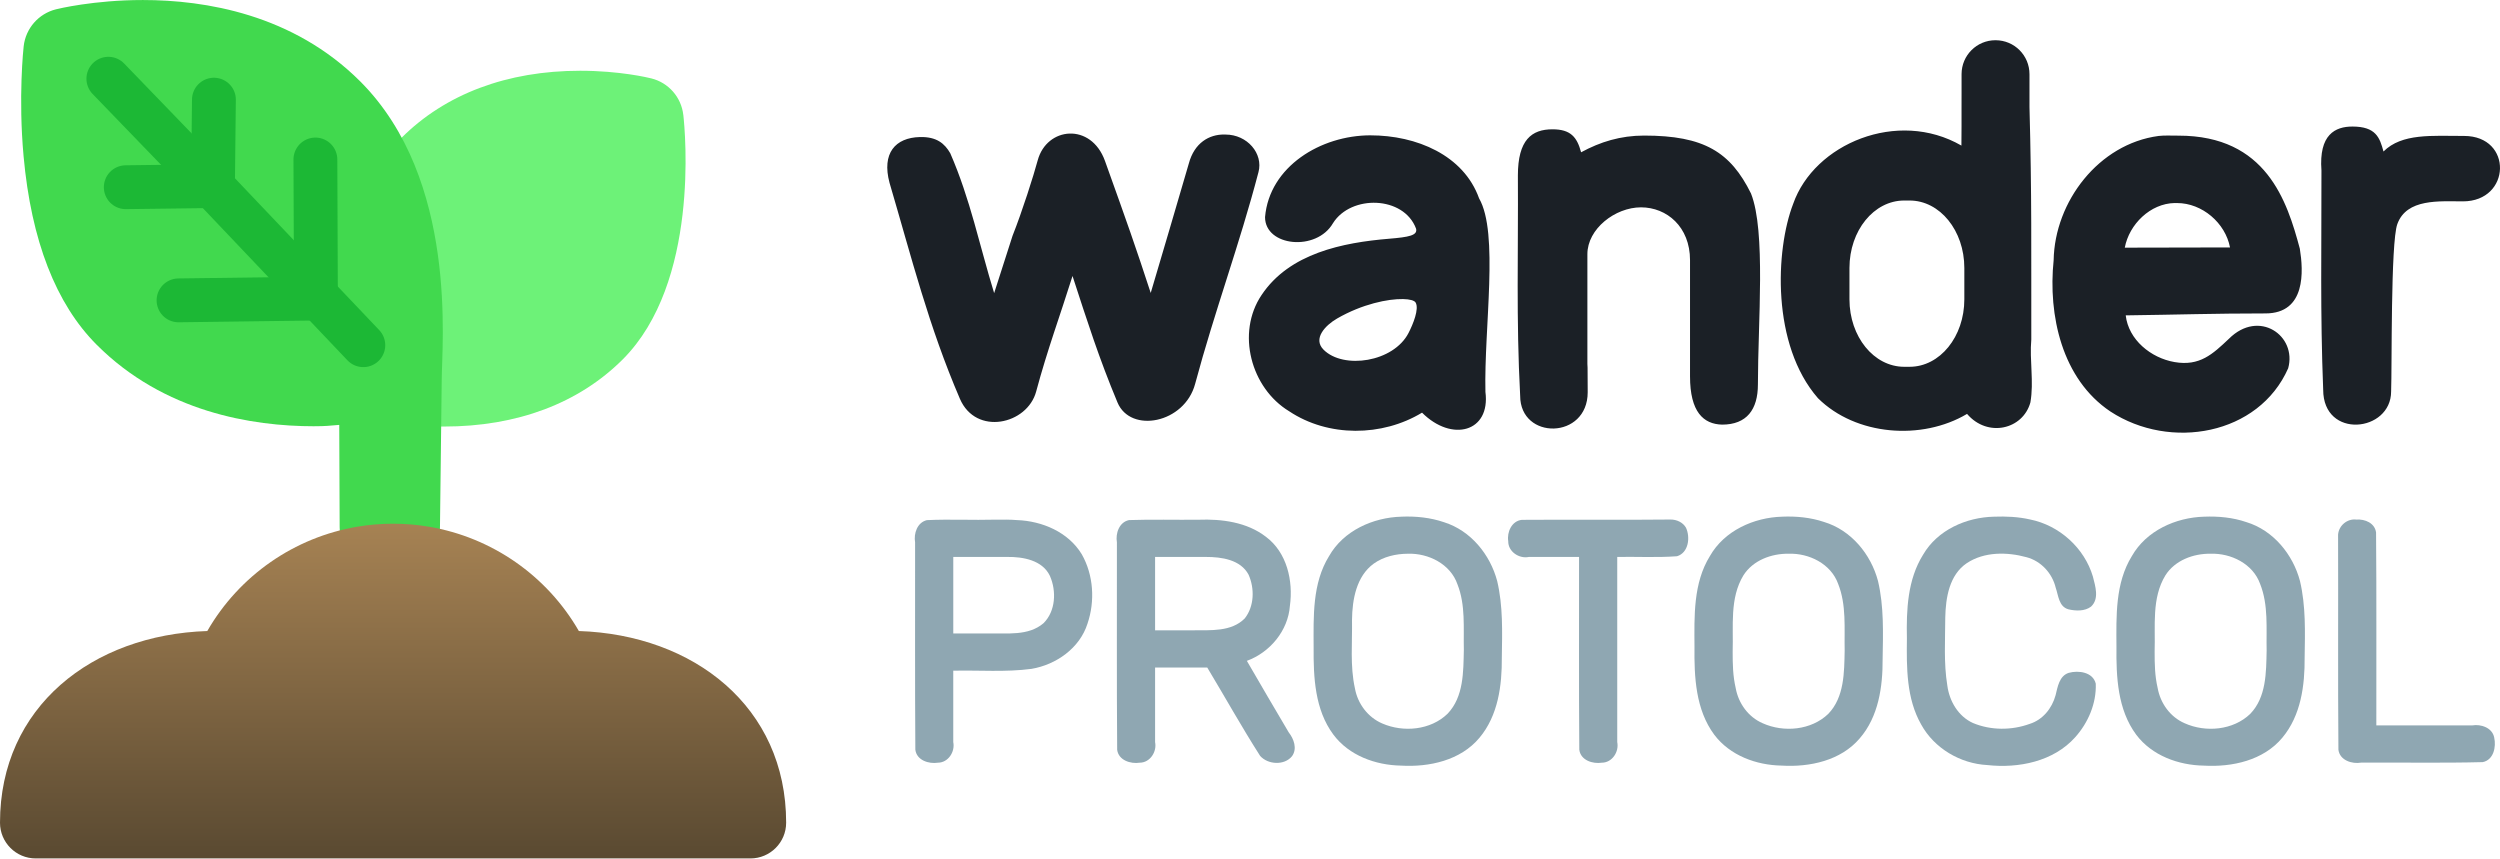
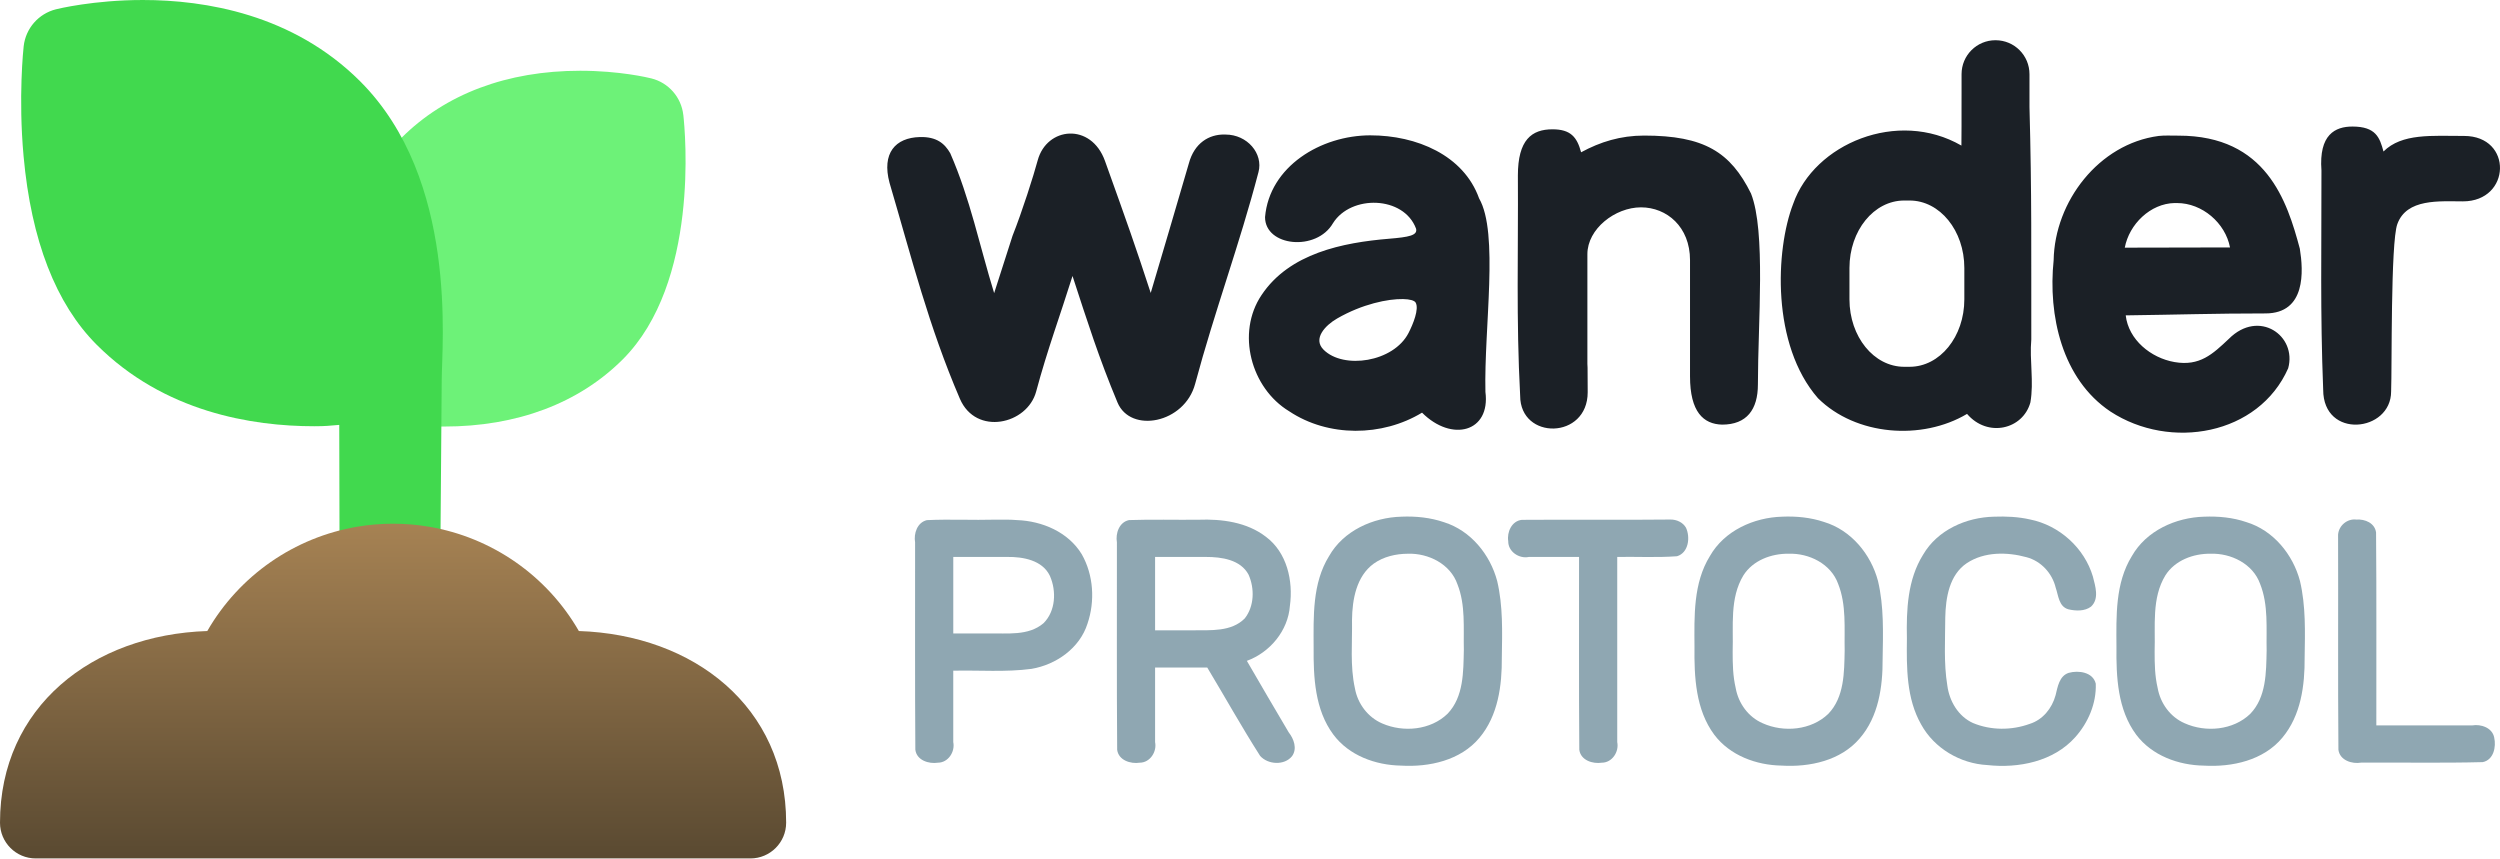
<svg xmlns="http://www.w3.org/2000/svg" xmlns:xlink="http://www.w3.org/1999/xlink" width="1140.476" height="391.606" viewBox="0 0 301.751 103.612" version="1.1" id="svg5" xml:space="preserve">
  <defs id="defs2">
    <linearGradient id="linearGradient7354">
      <stop style="stop-color:#594931;stop-opacity:1;" offset="0" id="stop7350" />
      <stop style="stop-color:#a68253;stop-opacity:1;" offset="1" id="stop7352" />
    </linearGradient>
    <rect x="2091.064" y="-2056.824" width="1310.962" height="319.067" id="rect38373" />
    <rect x="3177.661" y="-1000.134" width="232.288" height="152.893" id="rect38367" />
    <rect x="707.521" y="-1591.577" width="40.691" height="14.378" id="rect36612" />
    <linearGradient id="linearGradient53173">
      <stop style="stop-color:#171a1c;stop-opacity:1;" offset="0" id="stop53169" />
      <stop style="stop-color:#000000;stop-opacity:0;" offset="1" id="stop53171" />
    </linearGradient>
    <linearGradient id="linearGradient19172">
      <stop style="stop-color:#000000;stop-opacity:1;" offset="0" id="stop38996" />
      <stop style="stop-color:#000000;stop-opacity:0;" offset="1" id="stop38998" />
    </linearGradient>
    <rect x="1271.975" y="917.758" width="1512.888" height="519.16" id="rect36172" />
    <linearGradient id="linearGradient19172-1">
      <stop style="stop-color:#000000;stop-opacity:1;" offset="0" id="stop19168" />
      <stop style="stop-color:#000000;stop-opacity:0;" offset="1" id="stop19170" />
    </linearGradient>
    <linearGradient id="linear-gradient" x1="0.386" y1="0.356" x2="0.59" y2="0.614" gradientUnits="objectBoundingBox">
      <stop offset="0" stop-color="#face00" id="stop4419" />
      <stop offset="1" stop-color="#f68600" id="stop4421" />
    </linearGradient>
    <linearGradient id="linear-gradient-2" x1="481.19" y1="243.453" x2="513.02" y2="270.563" xlink:href="#linear-gradient" gradientTransform="scale(1.000104,0.9998958)" gradientUnits="userSpaceOnUse" />
    <style id="style5220">.cls-1{fill:#c8c2e9;}.cls-2{fill:#dfdafd;}.cls-3{fill:#b9b1e0;}.cls-4{fill:#4d4c78;}.cls-5{fill:#67baeb;}.cls-6{fill:#de3226;}.cls-7{fill:#231f20;}.cls-8{fill:#f4c23f;}.cls-9{fill:#46a1f8;}.cls-10{fill:#b11a31;}.cls-11{fill:#f4a93f;}.cls-12{fill:#8a87b2;}.cls-13{fill:#83d0fb;}.cls-14{fill:#fad564;}.cls-15{fill:#f44533;}</style>
    <linearGradient xlink:href="#linearGradient53173" id="linearGradient47963" gradientUnits="userSpaceOnUse" gradientTransform="matrix(0.3033453,0,0,0.3033453,-11.87411,-4.869496)" x1="406.542" y1="159.735" x2="352.82" y2="159.735" />
    <linearGradient xlink:href="#linearGradient7354" id="linearGradient7356" x1="252.716" y1="509.698" x2="252.716" y2="312.831" gradientUnits="userSpaceOnUse" gradientTransform="matrix(1.068642,0,0,1.068642,-21.21297,-4.401201)" />
  </defs>
-   <g id="layer1" transform="translate(9.322327,260.873)">
-     <g aria-label="protocol" id="text3255" style="font-weight:300;font-size:50.058px;font-family:Rubik;-inkscape-font-specification:'Rubik Light';fill:#8fa7b2;fill-opacity:1;stroke-width:0;stroke-linecap:round;stroke-linejoin:round;paint-order:stroke fill markers" transform="matrix(1.022358,0,0,1.022358,3.251103,3.903337)">
+   <g id="layer1" transform="translate(-366.9069,364.6042)">
+     <g aria-label="protocol" id="text3255" style="font-weight:300;font-size:50.058px;font-family:Rubik;-inkscape-font-specification:'Rubik Light';fill:#8fa7b2;fill-opacity:1;stroke-width:0;stroke-linecap:round;stroke-linejoin:round;paint-order:stroke fill markers" transform="matrix(1.022358,0,0,1.022358,379.4803,-99.8278)">
      <g aria-label="PROTOCOL" id="text3550" style="font-size:37.943px;fill:#8fa7b2;fill-opacity:1" transform="translate(-1.067758,-113.8167)">
        <path id="path3552" d="m 106.308,-83.819 c -2.701,0.076 -5.412,-0.071 -8.107,0.057 -1.144,0.268 -1.574,1.578 -1.395,2.626 0.009,8.158 -0.027,16.319 0.029,24.475 0.15,1.251 1.586,1.707 2.672,1.535 1.213,-0.006 2.041,-1.299 1.805,-2.43 0,-2.81 0,-5.621 0,-8.431 3.079,-0.07 6.181,0.191 9.242,-0.217 2.917,-0.496 5.693,-2.447 6.608,-5.345 0.903,-2.651 0.715,-5.729 -0.675,-8.178 -1.585,-2.625 -4.676,-3.933 -7.649,-4.04 -0.841,-0.069 -1.687,-0.057 -2.53,-0.052 z m 1.393,4.402 c 1.852,-0.022 4.14,0.379 5.02,2.236 0.792,1.784 0.685,4.169 -0.757,5.591 -1.793,1.53 -4.305,1.156 -6.48,1.21 -1.39,0.003 -2.78,0.002 -4.17,0.002 1e-5,-3.013 0,-6.026 0,-9.039 2.13,0 4.259,0 6.389,0 z" style="fill:#8fa7b2;fill-opacity:1" />
        <path id="path3554" d="m 130.267,-83.809 c -2.733,0.029 -5.475,-0.053 -8.203,0.041 -1.166,0.242 -1.612,1.574 -1.432,2.632 0.011,8.161 -0.032,16.325 0.031,24.485 0.162,1.245 1.588,1.695 2.672,1.525 1.212,-0.007 2.041,-1.298 1.805,-2.43 0,-2.936 0,-5.872 0,-8.808 2.052,0 4.104,0 6.156,0 2.088,3.473 4.063,7.02 6.243,10.433 0.917,1.046 2.875,1.153 3.769,0.037 0.641,-0.89 0.213,-2.043 -0.396,-2.819 -1.648,-2.811 -3.316,-5.61 -4.938,-8.436 2.73,-0.995 4.87,-3.564 5.083,-6.501 0.405,-2.938 -0.345,-6.292 -2.829,-8.144 -2.247,-1.736 -5.204,-2.118 -7.961,-2.016 z m 0.885,4.393 c 1.826,-9.42e-4 4.079,0.308 5.026,2.095 0.726,1.628 0.678,3.739 -0.456,5.167 -1.581,1.59 -4.005,1.375 -6.06,1.399 -1.507,0.003 -3.015,3.8e-4 -4.522,-3.29e-4 0,-2.887 0,-5.773 0,-8.66 2.004,0 4.008,0 6.012,0 z" style="fill:#8fa7b2;fill-opacity:1" />
        <path id="path3556" d="m 154.214,-84.17 c -3.352,0.093 -6.835,1.653 -8.536,4.657 -1.989,3.211 -1.83,7.136 -1.821,10.767 -0.027,3.527 0.139,7.356 2.328,10.3 1.842,2.476 4.984,3.615 7.99,3.665 3.337,0.198 7.033,-0.612 9.263,-3.288 2.2,-2.62 2.665,-6.179 2.638,-9.486 0.047,-3.01 0.15,-6.076 -0.55,-9.024 -0.832,-3.127 -3.122,-5.948 -6.27,-6.936 -1.618,-0.554 -3.341,-0.727 -5.043,-0.656 z m 0.768,4.375 c 2.425,-0.082 5.035,1.215 5.857,3.613 0.971,2.453 0.692,5.15 0.753,7.729 -0.059,2.586 -0.006,5.55 -1.924,7.55 -1.993,1.939 -5.224,2.233 -7.709,1.147 -1.7,-0.727 -2.9,-2.333 -3.225,-4.14 -0.59,-2.658 -0.298,-5.403 -0.345,-8.102 0.032,-2.392 0.506,-5.133 2.569,-6.633 1.163,-0.829 2.613,-1.157 4.024,-1.164 z" style="fill:#8fa7b2;fill-opacity:1" />
        <path id="path3558" d="m 185.987,-83.833 c -5.848,0.063 -11.701,-0.007 -17.549,0.037 -1.19,0.125 -1.776,1.445 -1.605,2.518 -0.023,1.235 1.287,2.108 2.442,1.861 1.973,0 3.946,0 5.919,0 0.01,7.587 -0.031,15.176 0.029,22.762 0.157,1.248 1.588,1.7 2.672,1.529 1.213,-0.007 2.042,-1.298 1.807,-2.43 0,-7.288 0,-14.575 0,-21.863 2.351,-0.037 4.716,0.092 7.059,-0.08 1.369,-0.417 1.584,-2.233 1.057,-3.369 -0.364,-0.638 -1.114,-0.973 -1.83,-0.965 z" style="fill:#8fa7b2;fill-opacity:1" />
        <path id="path3560" d="m 199.175,-84.17 c -3.352,0.093 -6.831,1.655 -8.535,4.654 -1.973,3.194 -1.839,7.091 -1.818,10.703 -0.04,3.557 0.13,7.419 2.337,10.389 1.845,2.447 4.955,3.592 7.946,3.641 3.314,0.202 6.985,-0.581 9.224,-3.214 2.217,-2.557 2.723,-6.084 2.704,-9.355 0.054,-3.077 0.166,-6.212 -0.546,-9.227 -0.836,-3.161 -3.174,-6.005 -6.365,-6.965 -1.588,-0.535 -3.279,-0.696 -4.947,-0.627 z m 0.758,4.375 c 2.405,-0.085 4.993,1.183 5.844,3.545 1.002,2.504 0.72,5.261 0.775,7.897 -0.053,2.561 -0.032,5.495 -1.937,7.465 -2.008,1.935 -5.257,2.223 -7.74,1.107 -1.697,-0.731 -2.867,-2.353 -3.187,-4.153 -0.336,-1.448 -0.359,-2.788 -0.359,-4.318 0.1,-3.007 -0.37,-6.294 1.27,-8.991 1.124,-1.776 3.303,-2.581 5.334,-2.553 z" style="fill:#8fa7b2;fill-opacity:1" />
        <path id="path3562" d="m 224.179,-84.169 c -3.276,0.07 -6.673,1.572 -8.365,4.484 -1.844,2.942 -1.985,6.533 -1.914,9.903 -0.04,3.434 -0.068,7.08 1.689,10.155 1.548,2.815 4.623,4.616 7.81,4.782 3.688,0.407 7.814,-0.418 10.375,-3.291 1.531,-1.711 2.511,-4.004 2.423,-6.315 -0.324,-1.375 -2.042,-1.603 -3.197,-1.28 -1.118,0.368 -1.304,1.664 -1.548,2.646 -0.418,1.532 -1.508,2.898 -3.059,3.379 -2.133,0.779 -4.599,0.775 -6.698,-0.106 -1.738,-0.791 -2.782,-2.582 -3.024,-4.428 -0.434,-2.656 -0.248,-5.363 -0.241,-8.043 0.05,-2.315 0.472,-5.014 2.55,-6.406 2.057,-1.357 4.742,-1.327 7.045,-0.696 1.714,0.455 3.033,1.892 3.443,3.604 0.322,0.922 0.365,2.224 1.488,2.545 0.869,0.205 1.943,0.25 2.685,-0.317 0.996,-0.928 0.5,-2.416 0.217,-3.547 -1.003,-3.384 -3.963,-6.048 -7.418,-6.741 -1.394,-0.319 -2.835,-0.38 -4.26,-0.329 z" style="fill:#8fa7b2;fill-opacity:1" />
        <path id="path3564" d="m 248.993,-84.17 c -3.352,0.093 -6.831,1.654 -8.535,4.654 -1.972,3.194 -1.838,7.091 -1.818,10.703 -0.037,3.557 0.129,7.419 2.337,10.389 1.853,2.46 4.982,3.598 7.985,3.645 3.336,0.193 7.033,-0.615 9.259,-3.293 2.196,-2.62 2.664,-6.177 2.636,-9.482 0.049,-3.008 0.145,-6.072 -0.55,-9.02 -0.834,-3.149 -3.155,-5.992 -6.334,-6.956 -1.596,-0.548 -3.302,-0.705 -4.981,-0.64 z m 0.758,4.375 c 2.409,-0.083 5.003,1.187 5.848,3.558 0.999,2.5 0.715,5.253 0.771,7.884 -0.055,2.562 -0.03,5.495 -1.937,7.465 -2.008,1.935 -5.257,2.223 -7.74,1.107 -1.697,-0.731 -2.866,-2.353 -3.187,-4.153 -0.336,-1.448 -0.359,-2.788 -0.359,-4.318 0.101,-3.008 -0.372,-6.299 1.274,-8.995 1.125,-1.773 3.301,-2.578 5.33,-2.549 z" style="fill:#8fa7b2;fill-opacity:1" />
        <path id="path3566" d="m 266.964,-83.829 c -1.075,-0.133 -2.077,0.707 -2.159,1.779 0.03,8.46 -0.03,16.936 0.04,25.399 0.163,1.248 1.6,1.706 2.688,1.517 4.781,-0.032 9.571,0.068 14.347,-0.059 1.289,-0.255 1.608,-1.802 1.355,-2.908 -0.228,-1.155 -1.558,-1.606 -2.603,-1.425 -3.77,0 -7.541,0 -11.311,0 -0.011,-7.59 0.033,-15.184 -0.031,-22.771 -0.143,-1.124 -1.312,-1.608 -2.326,-1.531 z" style="fill:#8fa7b2;fill-opacity:1" />
      </g>
    </g>
    <text xml:space="preserve" style="font-size:3.175px;font-family:Rubik;-inkscape-font-specification:Rubik;opacity:0.356;fill:#eff5fa;fill-opacity:1;stroke-width:0.265" x="53.013" y="-247.32" id="text11518">
      <tspan id="tspan11516" style="stroke-width:0.265" x="53.013" y="-247.32" />
    </text>
    <text xml:space="preserve" style="font-size:3.175px;font-family:Rubik;-inkscape-font-specification:Rubik;opacity:0.356;fill:#eff5fa;fill-opacity:1;stroke-width:0.265" x="-63.762" y="-264.613" id="text11522">
      <tspan id="tspan11520" style="stroke-width:0.265" x="-63.762" y="-264.613" />
    </text>
    <text xml:space="preserve" transform="scale(0.2645833)" id="text36170" style="font-style:normal;font-variant:normal;font-weight:bold;font-stretch:normal;font-size:85.333px;font-family:Rubik;-inkscape-font-specification:'Rubik Bold';white-space:pre;shape-inside:url(#rect36172);display:inline;opacity:1;fill:#eff5fa;fill-opacity:1;stroke:#000000;stroke-width:100;stroke-linecap:round;stroke-linejoin:round;stroke-dasharray:none;stroke-dashoffset:0;stroke-opacity:1;paint-order:stroke fill markers" />
    <g id="g54440" transform="matrix(0.9069504,0,0,0.9069504,0.4399445,-18.76207)" />
-     <g id="g8743" transform="matrix(2.326226,0,0,2.326226,-48.91578,-269.0449)">
+     <g id="g8743" transform="matrix(2.326226,0,0,2.326226,327.3134,-372.776)">
      <path style="fill:#6df278;fill-opacity:1;stroke-width:0.104" d="M 52.475,9.478 C 52.373,8.561 51.712,7.804 50.817,7.581 50.655,7.54 49.172,7.184 47.124,7.184 c -3.789,0 -6.997,1.206 -9.278,3.487 -0.34,0.34 -0.779,0.83 -1.07,1.21 -2.656,5.07 -2.775,6.959 -2.06,12.536 l 4.389,1.202 c 0.3,0.016 0.618,0.026 0.951,0.026 h 6.24e-4 c 3.788,0 6.996,-1.205 9.277,-3.486 3.981,-3.981 3.24,-11.801 3.143,-12.679 z" id="path2058" />
-       <path style="fill:#41d94e;fill-opacity:1;stroke-width:0.096" d="m 33.32,25.629 c 0.626,0 0.775,-0.028 1.303,-0.07 l 0.021,5.299 c 0,3.792 5.206,3.784 5.206,-0.054 l 0.09,-7.573 c 0,-1.816 0.87,-10.395 -4.228,-15.494 -3.491,-3.49 -8.059,-4.223 -11.277,-4.223 -2.553,0 -4.432,0.462 -4.51,0.482 -0.905,0.226 -1.573,0.991 -1.676,1.918 -0.012,0.106 -0.284,2.625 -0.005,5.706 0.397,4.371 1.675,7.664 3.799,9.787 3.49,3.49 8.059,4.223 11.277,4.223 z" id="path13826" />
-       <path style="fill:none;fill-opacity:1;stroke:#1cb835;stroke-width:2.275;stroke-linecap:round;stroke-linejoin:round;stroke-dasharray:none;stroke-opacity:1;paint-order:stroke fill markers" d="M 35.872,21.424 28.212,13.363 22.643,7.598" id="path20134" />
-       <path style="fill:none;fill-opacity:1;stroke:#1cb835;stroke-width:2.275;stroke-linecap:round;stroke-linejoin:round;stroke-dasharray:none;stroke-opacity:1;paint-order:stroke fill markers" d="m 33.385,11.789 0.028,7.215 -7.129,0.094" id="path20142" />
-       <path style="fill:none;fill-opacity:1;stroke:#1cb835;stroke-width:2.275;stroke-linecap:round;stroke-linejoin:round;stroke-dasharray:none;stroke-opacity:1;paint-order:stroke fill markers" d="m 28.12,8.684 -0.049,4.485 -4.525,0.058" id="path20144" />
+       <path style="fill:#41d94e;fill-opacity:1;stroke-width:0.096" d="m 33.32,25.629 c 0.626,0 0.775,-0.028 1.303,-0.07 l 0.021,9.193 c 0,3.792 5.206,3.784 5.206,-0.054 l 0.09,-11.468 c 0,-1.816 0.87,-10.395 -4.228,-15.494 -3.491,-3.49 -8.059,-4.223 -11.277,-4.223 -2.553,0 -4.432,0.462 -4.51,0.482 -0.905,0.226 -1.573,0.991 -1.676,1.918 -0.012,0.106 -0.284,2.625 -0.005,5.706 0.397,4.371 1.675,7.664 3.799,9.787 3.49,3.49 8.059,4.223 11.277,4.223 z" id="path13826" />
    </g>
    <path fill="#a6d388" d="m 18.503,-284.3 c 10.727,10.756 28.944,21.947 58.668,4.786 6.707,-3.872 3.636,-8.802 -1.383,-11.7 -11.76,-6.789 -8.664,-19.545 -19.745,-30.626 -11.846,-11.848 -28.375,-14.527 -40.223,-2.681 -11.846,11.846 -9.149,28.356 2.683,40.221 z" id="path1903" style="fill:#41d94e;fill-opacity:1;stroke-width:2.366" />
    <path style="fill:#92ceec;fill-opacity:1;stroke-width:2.366" d="m 79.764,-324.394 c -2.807,0.622 -2.549,3.87 -5.313,6.444 -2.354,2.192 -5.425,3.184 -6.703,5.397 -1.402,2.428 0.908,6.111 5.08,3.702 4.367,-2.521 8.399,-5.323 10.429,-10.23 1.113,-2.69 -0.118,-4.976 -2.43,-5.313 -0.359,-0.065 -0.704,-0.06 -1.063,0 z" id="path39147" />
    <path style="fill:#7dc4e8;fill-opacity:1;stroke-width:2.366" d="m 77.845,-347.422 c -2.646,0.488 -2.761,3.759 -3.111,5.782 -1.431,6.852 -5.843,13.391 -12.469,16.102 -3.068,1.771 -1.589,6.785 2.334,5.773 4.061,-1.042 7.326,-4.024 10.057,-7.071 4.196,-5.102 6.833,-10.549 6.978,-17.159 0,-3.027 -2.172,-3.749 -3.789,-3.426 z" id="path39145" />
    <path style="fill:#bee2f4;fill-opacity:1;stroke-width:2.366" d="m 66.453,-351.348 c -2.693,0 -3.216,3.033 -3.531,5.047 -0.867,5.543 -5.394,9.761 -10.399,12.225 -3.282,1.615 -1.227,6.671 2.523,5.666 4.301,-1.295 7.793,-4.528 10.475,-8.027 2.583,-3.639 4.036,-6.992 4.036,-11.504 0,-2.243 -1.333,-3.406 -3.105,-3.406 z" id="path1907" />
-     <path fill="#77b255" d="m 57.306,-282.548 c 7.755,1.597 17.002,0.869 19.182,-0.374 1.256,-0.716 0.805,-1.43 -0.133,-1.435 -2.153,-0.012 -9.55,0.901 -17.263,-3.025 -2.816,-1.336 -2.849,-2.122 0.366,-3.438 1.966,-0.799 6.152,-1.713 7.372,-2.409 1.456,-0.83 0.722,-1.744 -0.41,-1.826 -2.264,-0.165 -6.893,0.468 -12.053,1.291 -3.112,0.381 -2.934,0.518 -6.4,-2.191 -2.901,-3.412 -3.906,-3.355 -1.483,-5.25 5.07,-3.981 10.156,-5.612 13.003,-6.358 1.874,-0.491 2.482,-1.692 0.473,-2.242 -3.484,-0.954 -10.838,-0.625 -18.555,3.774 -1.805,1.359 -1.511,1.176 -4.346,-2.589 -2.685,-3.636 -2.549,-4.114 -0.353,-5.768 5.69,-4.284 13.878,-4.867 17.477,-4.895 0.717,-0.088 0.923,-0.937 -0.033,-1.411 -4.305,-2.11 -15.043,-3.233 -22.602,1.131 -1.785,1.345 -2.217,0.792 -3.558,-0.989 l -13.48,-17.903 c -1.15,-1.53 -3.447,-1.74 -4.972,-0.591 -1.528,1.151 -1.958,3.414 -0.807,4.942 l 12.904,17.135 c 1.948,2.587 2.144,3.015 0.47,4.751 -5.421,5.653 -6.525,15.312 -6.3,20.12 0.235,1.921 1.835,1.658 2.202,0.793 1.498,-3.781 4.062,-12.021 9.019,-15.753 1.186,-0.893 1.598,-0.612 7.202,6.815 0.52,0.69 0.643,1.375 0.121,2.236 -4.292,7.092 -4.163,16.162 -2.23,20.465 0.774,1.918 2.279,1.572 2.203,-0.099 -0.136,-3.096 1.049,-8.84 3.856,-13.755 2.041,-3.574 1.515,-1.982 5.558,1.425 5.476,4.28 4.65,4.181 5.056,7.497 0.35,3.392 1.037,7.206 2.032,8.95 0.632,1.109 2.386,1.504 2.398,-0.607 0.01,-1.801 -0.24,-4.385 0.005,-6.818 0.484,-3.44 0.529,-2.336 4.08,-1.598 z" id="path68915" style="fill:#1cb835;fill-opacity:1;stroke-width:2.161" />
+     <path fill="#77b255" d="m 54.455,-284.253 c 7.289,1.797 16.077,1.448 18.188,0.35 1.216,-0.632 0.816,-1.325 -0.073,-1.365 -2.039,-0.09 -9.081,0.503 -16.246,-3.5 -2.619,-1.37 -2.622,-2.115 0.473,-3.245 1.892,-0.685 5.891,-1.397 7.074,-2.012 1.41,-0.733 0.748,-1.626 -0.322,-1.745 -2.139,-0.239 -6.548,0.191 -11.468,0.781 -2.963,0.247 -2.799,0.383 -5.983,-2.311 -2.623,-3.34 -3.578,-3.322 -1.212,-5.029 4.95,-3.586 9.828,-4.944 12.554,-5.547 1.794,-0.397 2.413,-1.512 0.53,-2.107 -3.266,-1.032 -10.246,-0.99 -17.719,2.895 -1.76,1.222 -1.474,1.059 -4.023,-2.613 -2.41,-3.544 -2.265,-3.991 -0.123,-5.478 5.548,-3.85 13.328,-4.102 16.739,-3.997 0.682,-0.057 0.909,-0.854 0.02,-1.338 -4.002,-2.158 -14.134,-3.616 -21.456,0.242 -1.741,1.208 -2.129,0.669 -3.334,-1.067 l -12.115,-17.458 c -1.034,-1.492 -3.202,-1.775 -4.689,-0.743 -1.49,1.034 -1.98,3.163 -0.946,4.653 l 11.598,16.709 c 1.751,2.522 1.921,2.936 0.271,4.519 -5.344,5.157 -6.744,14.268 -6.708,18.832 0.152,1.829 1.678,1.638 2.057,0.832 1.558,-3.527 4.29,-11.241 9.123,-14.595 1.156,-0.803 1.537,-0.521 6.573,6.722 0.467,0.673 0.559,1.326 0.032,2.123 -4.327,6.562 -4.537,15.161 -2.864,19.309 0.663,1.846 2.101,1.573 2.091,-0.013 -0.016,-2.938 1.318,-8.337 4.158,-12.891 2.065,-3.311 1.508,-1.822 5.213,1.554 5.031,4.257 4.252,4.132 4.515,7.289 0.207,3.226 0.718,6.865 1.596,8.555 0.559,1.074 2.206,1.513 2.294,-0.487 0.075,-1.706 -0.066,-4.164 0.255,-6.46 0.585,-3.242 0.587,-2.194 3.925,-1.364 z" id="path68915" style="fill:#1cb835;fill-opacity:1;stroke-width:2.049" />
    <path id="path12407" style="font-style:normal;font-variant:normal;font-weight:normal;font-stretch:normal;font-size:192px;font-family:Rubik;-inkscape-font-specification:Rubik;letter-spacing:-0.538px;word-spacing:0px;white-space:pre;shape-inside:url(#rect38373);fill:#1b2026;fill-opacity:1;stroke-width:0;stroke-dasharray:none" d="m 231.537,-329.889 c -2.271,4.2e-4 -4.099,1.829 -4.099,4.1 v 2.362 c -0.005,0.492 -0.003,0.993 -0.003,1.498 0,1.83 0.005,3.03 -0.015,4.758 -7.704,-4.448 -17.769,-0.22 -20.306,7.03 -2.143,5.561 -2.642,17.011 2.996,23.464 4.575,4.529 12.537,5.134 17.99,1.89 2.477,2.894 6.739,1.89 7.646,-1.384 0.439,-2.5 -0.116,-5.066 0.109,-7.597 -0.016,-10.746 0.068,-17.401 -0.219,-28.066 v -3.955 c 0,-2.271 -1.828,-4.1 -4.099,-4.1 z m -53.479,10.753 c -2.507,0 -4.172,1.271 -4.172,5.573 0.057,9.322 -0.216,17.302 0.275,26.589 0,5.384 8.151,5.299 8.151,-0.425 0,-0.788 -0.009,-1.933 -0.015,-2.961 -0.015,-0.152 -0.022,-0.306 -0.022,-0.461 v -13.244 c 0,-3.048 3.343,-5.652 6.471,-5.652 3.114,0 5.917,2.348 5.917,6.37 v 14.035 c 0,4.29 1.618,5.762 3.867,5.821 2.975,0 4.327,-1.814 4.327,-4.851 0,-7.493 0.974,-18.485 -0.834,-23.046 -2.477,-5.002 -5.653,-6.992 -12.902,-6.992 -2.837,0 -5.29,0.757 -7.605,2.018 -0.494,-1.845 -1.267,-2.774 -3.458,-2.774 z m 96.554,-0.333 c -2.075,0 -4.061,0.965 -3.735,5.297 0.013,9.276 -0.158,17.199 0.209,26.464 0,6.027 8.2,5.142 8.2,0.214 0.114,-2.796 -0.069,-17.934 0.747,-20.197 1.124,-3.12 5.104,-2.747 7.917,-2.747 5.836,0 6.055,-7.897 0.14,-7.897 -3.862,0 -7.501,-0.345 -9.726,1.879 -0.451,-1.684 -0.918,-3.014 -3.751,-3.014 z m -136.192,0.96 v 10e-4 c -1.773,-0.007 -3.576,0.976 -4.253,3.504 -1.521,5.21 -3.051,10.417 -4.598,15.62 -1.863,-5.7 -2.766,-8.254 -5.521,-15.933 -1.672,-4.66 -7.033,-4.13 -8.124,-0.06 -0.474,1.77 -1.853,6.122 -3.036,9.102 -0.739,2.304 -1.478,4.608 -2.217,6.912 -1.77,-5.762 -2.884,-11.359 -5.297,-16.882 -0.675,-1.169 -1.637,-2.008 -3.664,-1.957 -2.977,0.075 -4.623,1.956 -3.667,5.523 2.709,9.195 4.714,17.271 8.494,26.068 1.936,4.507 8.137,3.109 9.205,-0.876 1.347,-5.025 2.929,-9.285 4.388,-13.945 1.815,5.565 3.174,9.863 5.428,15.265 1.574,3.773 8.094,2.531 9.37,-2.234 2.355,-8.79 5.366,-16.84 7.647,-25.564 0.599,-2.235 -1.343,-4.537 -3.981,-4.537 -0.057,-0.003 -0.114,-0.003 -0.172,-0.005 z m 17.671,0.1 c -5.984,0 -12.198,3.756 -12.723,9.872 0,3.554 6.209,4.183 8.203,0.729 2.171,-3.458 8.546,-3.305 10.023,0.66 0.221,0.824 -0.89,1.024 -3.243,1.219 -5.598,0.464 -12.049,1.752 -15.408,6.804 -3.066,4.559 -1.289,11.222 3.341,14.024 4.712,3.141 11.229,3.084 16.033,0.165 3.588,3.588 8.285,2.358 7.651,-2.507 -0.18,-7.778 1.651,-19.172 -0.766,-23.359 -1.87,-5.223 -7.561,-7.605 -13.111,-7.605 z m 96.234,0.026 c -0.376,-7.5e-4 -0.719,0.008 -1.109,0.05 v 10e-4 c -7.207,0.957 -12.537,7.903 -12.664,14.996 -0.685,6.635 0.991,14.337 6.85,18.26 7.22,4.725 17.899,2.856 21.459,-5.219 1.085,-3.924 -3.531,-7.18 -7.159,-3.552 -1.958,1.847 -3.518,3.332 -6.56,2.804 -2.859,-0.496 -5.556,-2.697 -5.89,-5.636 6.23,-0.08 10.637,-0.235 16.863,-0.235 4.915,0 4.585,-5.132 4.151,-7.818 -1.54,-5.748 -4.052,-13.64 -14.634,-13.64 -0.522,0 -0.931,-0.012 -1.307,-0.012 z m -31.809,7.842 h 0.648 c 3.661,0 6.609,3.632 6.609,8.143 v 3.784 c 0,4.511 -2.948,8.143 -6.609,8.143 h -0.648 c -3.661,0 -6.609,-3.632 -6.609,-8.143 v -3.784 c 0,-4.511 2.948,-8.143 6.609,-8.143 z m 32.651,0.304 c 0.095,-0.002 0.19,-3.5e-4 0.286,0.003 v -5.1e-4 c 3.025,0 5.825,2.4 6.387,5.357 -4.234,0 -8.468,0.027 -12.702,0.027 0.532,-2.826 3.087,-5.336 6.029,-5.387 z m -93.137,11.591 c 0.82,0.017 1.368,0.172 1.513,0.422 0.447,0.775 -0.316,2.622 -0.853,3.667 -1.816,3.535 -7.859,4.422 -10.257,2.024 -1.336,-1.336 0.219,-2.95 1.633,-3.766 3.038,-1.754 6.16,-2.384 7.965,-2.347 z" />
-     <path id="path2959" style="font-style:normal;font-variant:normal;font-weight:normal;font-stretch:normal;font-size:192px;font-family:Rubik;-inkscape-font-specification:Rubik;letter-spacing:-0.538px;word-spacing:0px;white-space:pre;shape-inside:url(#rect38373);fill:#1b2026;fill-opacity:1;stroke-width:0;stroke-dasharray:none" d="m 231.538,-256.019 c -2.271,4.2e-4 -4.099,1.829 -4.099,4.1 v 2.362 c -0.005,0.492 -0.003,0.993 -0.003,1.498 0,1.83 0.005,3.03 -0.015,4.758 -7.704,-4.448 -17.769,-0.22 -20.306,7.03 -2.143,5.561 -2.642,17.011 2.996,23.465 4.575,4.529 12.537,5.134 17.99,1.89 2.477,2.894 6.739,1.89 7.646,-1.384 0.439,-2.5 -0.116,-5.066 0.109,-7.597 -0.016,-10.746 0.068,-17.402 -0.219,-28.066 v -3.955 c 0,-2.271 -1.828,-4.1 -4.099,-4.1 z m -53.479,10.753 c -2.507,0 -4.172,1.271 -4.172,5.573 0.057,9.322 -0.216,17.302 0.275,26.589 0,5.384 8.151,5.299 8.151,-0.425 0,-0.788 -0.009,-1.933 -0.015,-2.961 -0.015,-0.152 -0.022,-0.306 -0.022,-0.461 v -13.244 c 0,-3.048 3.343,-5.652 6.471,-5.652 3.114,0 5.917,2.348 5.917,6.37 v 14.035 c 0,4.29 1.618,5.762 3.867,5.821 2.975,0 4.327,-1.814 4.327,-4.851 0,-7.493 0.974,-18.485 -0.834,-23.046 -2.477,-5.002 -5.653,-6.992 -12.902,-6.992 -2.837,0 -5.29,0.757 -7.605,2.018 -0.494,-1.845 -1.267,-2.774 -3.458,-2.774 z m 96.554,-0.333 c -2.075,0 -4.061,0.965 -3.735,5.297 0.013,9.276 -0.158,17.199 0.209,26.464 0,6.027 8.2,5.142 8.2,0.214 0.114,-2.796 -0.069,-17.934 0.747,-20.197 1.124,-3.12 5.104,-2.747 7.917,-2.747 5.836,0 6.055,-7.897 0.14,-7.897 -3.862,0 -7.501,-0.345 -9.726,1.879 -0.451,-1.684 -0.918,-3.014 -3.751,-3.014 z m -136.192,0.96 v 10e-4 c -1.773,-0.007 -3.576,0.976 -4.253,3.504 -1.521,5.21 -3.051,10.417 -4.598,15.62 -1.863,-5.701 -2.766,-8.254 -5.521,-15.933 -1.672,-4.66 -7.033,-4.13 -8.124,-0.06 -0.474,1.77 -1.853,6.122 -3.036,9.102 -0.739,2.304 -1.478,4.608 -2.217,6.912 -1.77,-5.762 -2.884,-11.359 -5.297,-16.882 -0.675,-1.169 -1.637,-2.008 -3.664,-1.957 -2.977,0.075 -4.623,1.956 -3.667,5.523 2.709,9.195 4.714,17.271 8.494,26.068 1.936,4.507 8.137,3.109 9.205,-0.876 1.347,-5.025 2.929,-9.285 4.388,-13.945 1.815,5.565 3.174,9.863 5.428,15.265 1.574,3.773 8.094,2.531 9.37,-2.235 2.355,-8.79 5.366,-16.84 7.647,-25.564 0.599,-2.235 -1.343,-4.537 -3.981,-4.537 -0.057,-0.003 -0.114,-0.003 -0.172,-0.005 z m 17.671,0.1 c -5.984,0 -12.198,3.756 -12.723,9.872 0,3.554 6.209,4.183 8.203,0.729 2.171,-3.458 8.546,-3.305 10.023,0.66 0.221,0.824 -0.89,1.024 -3.243,1.219 -5.598,0.464 -12.049,1.752 -15.408,6.804 -3.066,4.559 -1.289,11.222 3.341,14.024 4.712,3.141 11.229,3.084 16.033,0.165 3.588,3.588 8.285,2.358 7.651,-2.507 -0.18,-7.778 1.651,-19.172 -0.766,-23.359 -1.87,-5.223 -7.561,-7.605 -13.111,-7.605 z m 96.234,0.026 c -0.376,-7.5e-4 -0.719,0.008 -1.109,0.05 v 0.001 c -7.207,0.957 -12.537,7.903 -12.664,14.997 -0.685,6.635 0.991,14.337 6.85,18.26 7.22,4.725 17.899,2.856 21.459,-5.219 1.085,-3.924 -3.531,-7.18 -7.159,-3.552 -1.958,1.847 -3.518,3.332 -6.56,2.804 -2.859,-0.496 -5.556,-2.697 -5.89,-5.636 6.23,-0.08 10.637,-0.235 16.863,-0.235 4.915,0 4.585,-5.132 4.151,-7.818 -1.54,-5.748 -4.052,-13.64 -14.634,-13.64 -0.522,0 -0.931,-0.012 -1.307,-0.012 z m -31.809,7.842 h 0.648 c 3.661,0 6.609,3.632 6.609,8.143 v 3.784 c 0,4.511 -2.948,8.143 -6.609,8.143 h -0.648 c -3.661,0 -6.609,-3.632 -6.609,-8.143 v -3.784 c 0,-4.511 2.948,-8.143 6.609,-8.143 z m 32.651,0.304 c 0.095,-0.002 0.19,-3.5e-4 0.286,0.003 v -5.1e-4 c 3.025,0 5.825,2.4 6.387,5.357 -4.234,0 -8.468,0.027 -12.702,0.027 0.532,-2.826 3.087,-5.336 6.029,-5.387 z m -93.137,11.591 c 0.82,0.017 1.368,0.172 1.513,0.422 0.447,0.775 -0.316,2.622 -0.853,3.667 -1.816,3.535 -7.859,4.422 -10.257,2.024 -1.336,-1.336 0.219,-2.95 1.633,-3.766 3.038,-1.754 6.16,-2.384 7.965,-2.347 z" />
-     <g id="g6701" transform="matrix(0.1931704,0,0,0.1931704,-10.62645,-261.3035)">
+     <path id="path2959" style="font-style:normal;font-variant:normal;font-weight:normal;font-stretch:normal;font-size:192px;font-family:Rubik;-inkscape-font-specification:Rubik;letter-spacing:-0.538px;word-spacing:0px;white-space:pre;shape-inside:url(#rect38373);fill:#1b2026;fill-opacity:1;stroke-width:0;stroke-dasharray:none" d="m 607.767,-359.75 c -2.271,4.2e-4 -4.099,1.829 -4.099,4.1 v 2.362 c -0.005,0.492 -0.003,0.993 -0.003,1.498 0,1.83 0.005,3.03 -0.015,4.758 -7.704,-4.448 -17.769,-0.22 -20.306,7.03 -2.143,5.561 -2.642,17.011 2.996,23.465 4.575,4.529 12.537,5.134 17.99,1.89 2.477,2.894 6.739,1.89 7.646,-1.384 0.439,-2.5 -0.116,-5.066 0.109,-7.597 -0.016,-10.746 0.068,-17.402 -0.219,-28.066 v -3.955 c 0,-2.271 -1.828,-4.1 -4.099,-4.1 z m -53.479,10.753 c -2.507,0 -4.172,1.271 -4.172,5.573 0.057,9.322 -0.216,17.302 0.275,26.589 0,5.384 8.151,5.299 8.151,-0.425 0,-0.788 -0.009,-1.933 -0.015,-2.961 -0.015,-0.152 -0.022,-0.306 -0.022,-0.461 v -13.244 c 0,-3.048 3.343,-5.652 6.471,-5.652 3.114,0 5.917,2.348 5.917,6.37 v 14.035 c 0,4.29 1.618,5.762 3.867,5.821 2.975,0 4.327,-1.814 4.327,-4.851 0,-7.493 0.974,-18.485 -0.834,-23.046 -2.477,-5.002 -5.653,-6.992 -12.902,-6.992 -2.837,0 -5.29,0.757 -7.605,2.018 -0.494,-1.845 -1.267,-2.774 -3.458,-2.774 z m 96.554,-0.333 c -2.075,0 -4.061,0.965 -3.735,5.297 0.013,9.276 -0.158,17.199 0.209,26.464 0,6.027 8.2,5.142 8.2,0.214 0.114,-2.796 -0.069,-17.934 0.747,-20.197 1.124,-3.12 5.104,-2.747 7.917,-2.747 5.836,0 6.055,-7.897 0.14,-7.897 -3.862,0 -7.501,-0.345 -9.726,1.879 -0.451,-1.684 -0.918,-3.014 -3.751,-3.014 z m -136.192,0.96 v 10e-4 c -1.773,-0.007 -3.576,0.976 -4.253,3.504 -1.521,5.21 -3.051,10.417 -4.598,15.62 -1.863,-5.701 -2.766,-8.254 -5.521,-15.933 -1.672,-4.66 -7.033,-4.13 -8.124,-0.06 -0.474,1.77 -1.853,6.122 -3.036,9.102 -0.739,2.304 -1.478,4.608 -2.217,6.912 -1.77,-5.762 -2.884,-11.359 -5.297,-16.882 -0.675,-1.169 -1.637,-2.008 -3.664,-1.957 -2.977,0.075 -4.623,1.956 -3.667,5.523 2.709,9.195 4.714,17.271 8.494,26.068 1.936,4.507 8.137,3.109 9.205,-0.876 1.347,-5.025 2.929,-9.285 4.388,-13.945 1.815,5.565 3.174,9.863 5.428,15.265 1.574,3.773 8.094,2.531 9.37,-2.235 2.355,-8.79 5.366,-16.84 7.647,-25.564 0.599,-2.235 -1.343,-4.537 -3.981,-4.537 -0.057,-0.003 -0.114,-0.003 -0.172,-0.005 z m 17.671,0.1 c -5.984,0 -12.198,3.756 -12.723,9.872 0,3.554 6.209,4.183 8.203,0.729 2.171,-3.458 8.546,-3.305 10.023,0.66 0.221,0.824 -0.89,1.024 -3.243,1.219 -5.598,0.464 -12.049,1.752 -15.408,6.804 -3.066,4.559 -1.289,11.222 3.341,14.024 4.712,3.141 11.229,3.084 16.033,0.165 3.588,3.588 8.285,2.358 7.651,-2.507 -0.18,-7.778 1.651,-19.172 -0.766,-23.359 -1.87,-5.223 -7.561,-7.605 -13.111,-7.605 z m 96.234,0.026 c -0.376,-7.5e-4 -0.719,0.008 -1.109,0.05 v 10e-4 c -7.207,0.957 -12.537,7.903 -12.664,14.997 -0.685,6.635 0.991,14.337 6.85,18.26 7.22,4.725 17.899,2.856 21.459,-5.219 1.085,-3.924 -3.531,-7.18 -7.159,-3.552 -1.958,1.847 -3.518,3.332 -6.56,2.804 -2.859,-0.496 -5.556,-2.697 -5.89,-5.636 6.23,-0.08 10.637,-0.235 16.863,-0.235 4.915,0 4.585,-5.132 4.151,-7.818 -1.54,-5.748 -4.052,-13.64 -14.634,-13.64 -0.522,0 -0.931,-0.012 -1.307,-0.012 z m -31.809,7.842 h 0.648 c 3.661,0 6.609,3.632 6.609,8.143 v 3.784 c 0,4.511 -2.948,8.143 -6.609,8.143 h -0.648 c -3.661,0 -6.609,-3.632 -6.609,-8.143 v -3.784 c 0,-4.511 2.948,-8.143 6.609,-8.143 z m 32.651,0.304 c 0.095,-0.002 0.19,-3.5e-4 0.286,0.003 v -5.1e-4 c 3.025,0 5.825,2.4 6.387,5.357 -4.234,0 -8.468,0.027 -12.702,0.027 0.532,-2.826 3.087,-5.336 6.029,-5.387 z m -93.137,11.591 c 0.82,0.017 1.368,0.172 1.513,0.422 0.447,0.775 -0.316,2.622 -0.853,3.667 -1.816,3.535 -7.859,4.422 -10.257,2.024 -1.336,-1.336 0.219,-2.95 1.633,-3.766 3.038,-1.754 6.16,-2.384 7.965,-2.347 z" />
+     <g id="g6701" transform="matrix(0.1931704,0,0,0.1931704,365.6028,-365.0347)">
      <path style="fill:url(#linearGradient7356);fill-opacity:1;stroke-width:0.959" d="m 368.444,396.517 c -20.008,-34.728 -54.48,-58.574 -93.757,-65.192 -7.296,-1.231 -14.76,-1.867 -22.328,-1.867 -7.568,0 -15.031,0.636 -22.328,1.867 -39.279,6.618 -73.748,30.464 -93.757,65.192 -71.819,2.353 -129.522,47.38 -129.522,119.762 0,12.332 9.997,22.328 22.328,22.328 H 252.359 475.639 c 12.331,0 22.328,-9.995 22.328,-22.328 0,-72.382 -57.704,-117.409 -129.524,-119.762 z" id="path6641" />
      <g id="g6647">
</g>
      <g id="g6649">
</g>
      <g id="g6651">
</g>
      <g id="g6653">
</g>
      <g id="g6655">
</g>
      <g id="g6657">
</g>
      <g id="g6659">
</g>
      <g id="g6661">
</g>
      <g id="g6663">
</g>
      <g id="g6665">
</g>
      <g id="g6667">
</g>
      <g id="g6669">
</g>
      <g id="g6671">
</g>
      <g id="g6673">
</g>
      <g id="g6675">
</g>
    </g>
  </g>
</svg>
